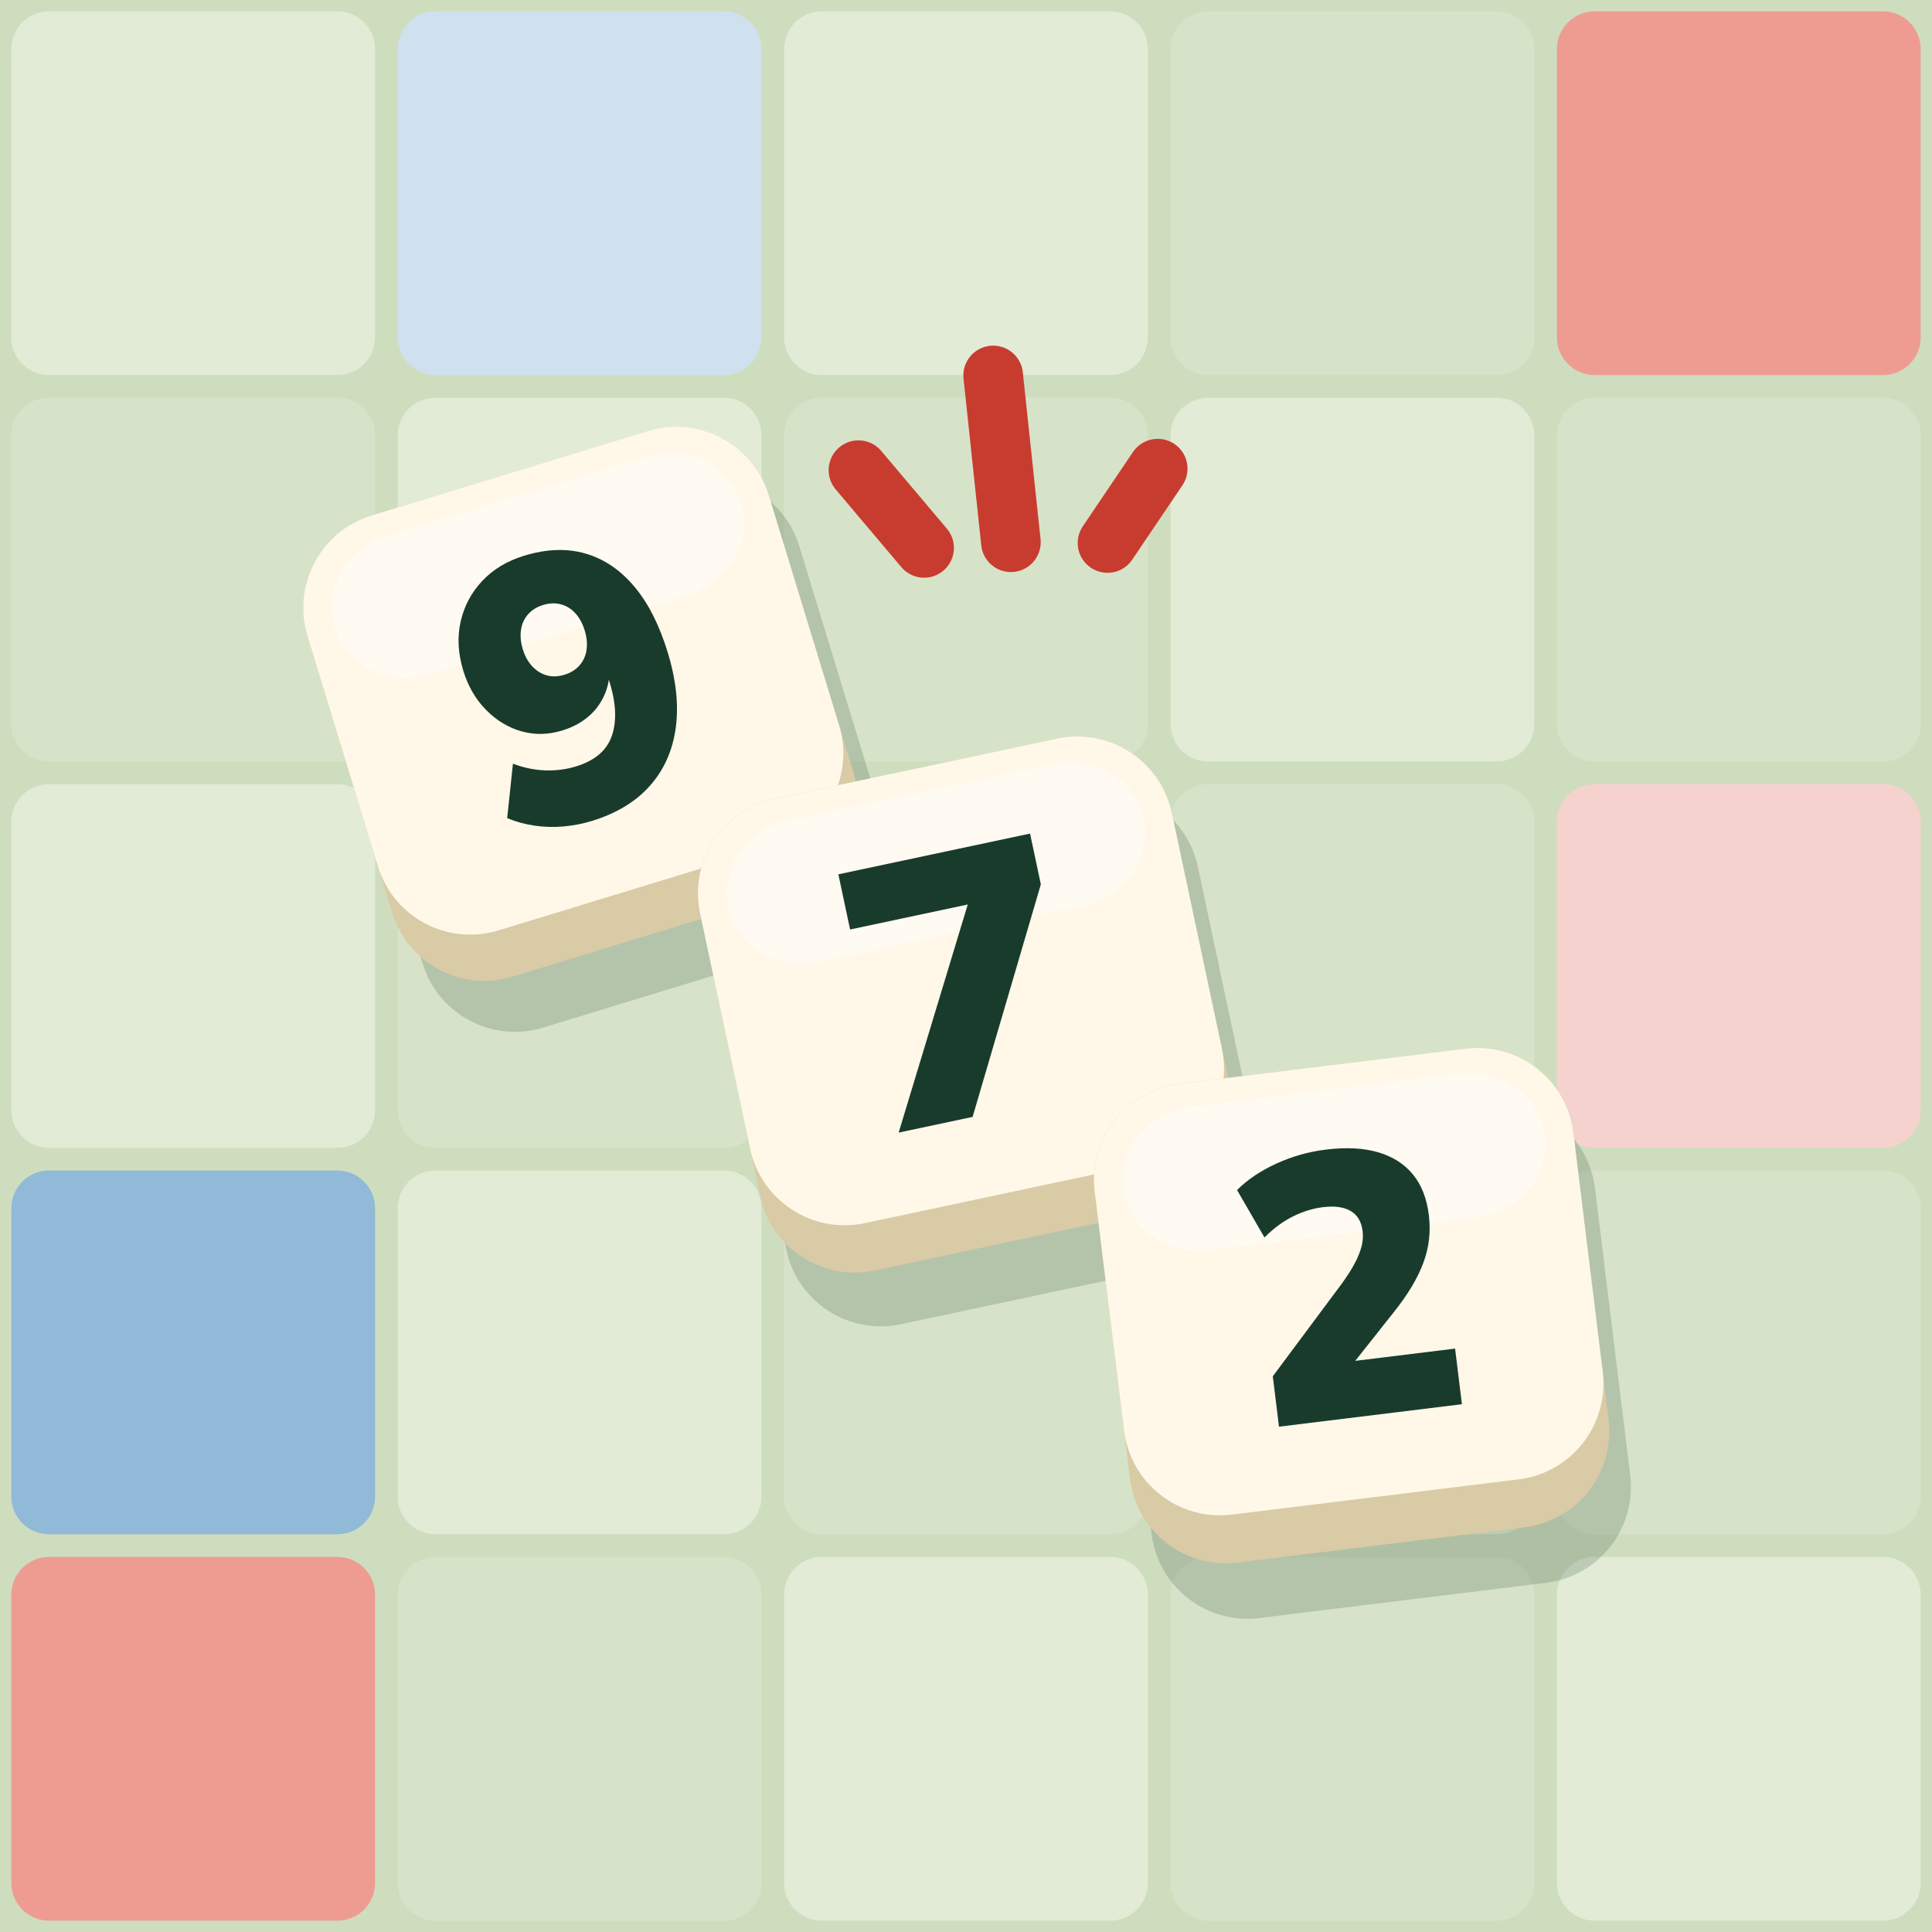
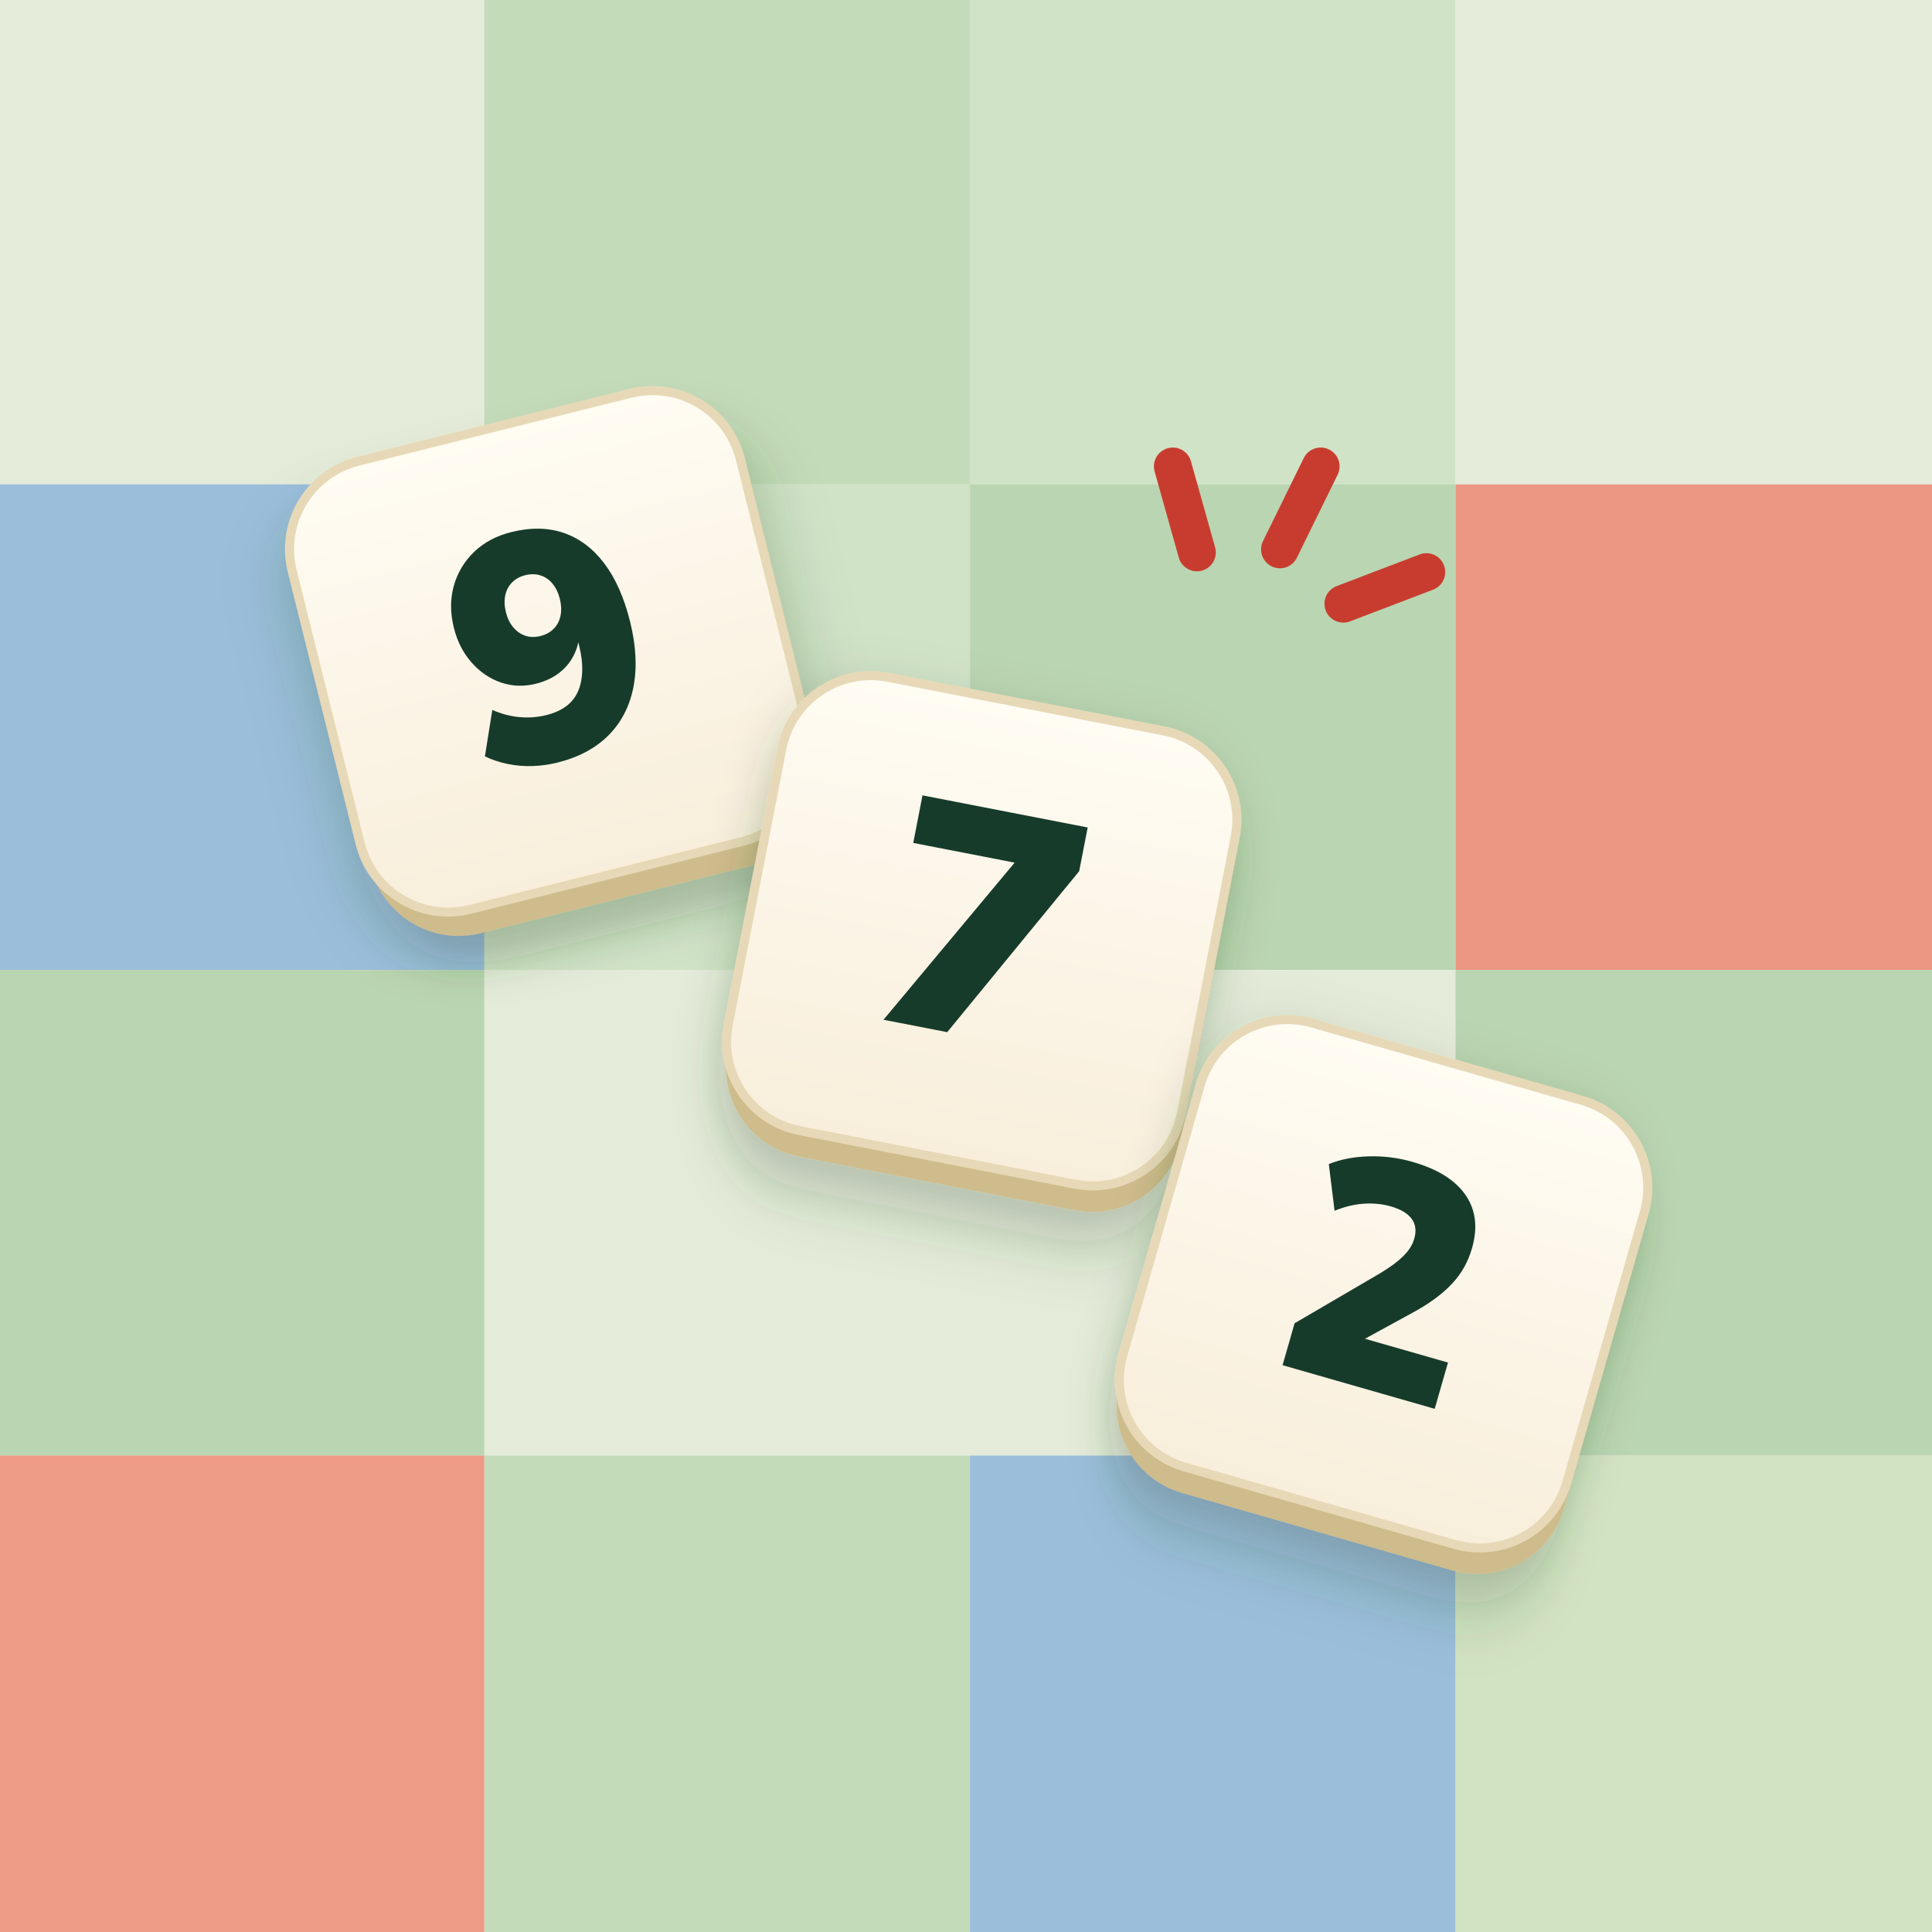
- <svg xmlns="http://www.w3.org/2000/svg" viewBox="0 0 512 512" role="img" aria-label="Equacross">
+ <svg xmlns="http://www.w3.org/2000/svg" role="img" aria-label="Equacross" viewBox="0 0 1024 1024">
  <defs>
-     <clipPath id="r">
-       <rect width="512" height="512" rx="0.0" />
+     <clipPath id="round">
+       <rect width="1024" height="1024" />
    </clipPath>
+     <filter id="shadow" x="-30%" y="-30%" width="160%" height="180%">
+       <feDropShadow dx="0" dy="21" stdDeviation="18" flood-color="#244129" flood-opacity=".25" />
+     </filter>
+     <linearGradient id="bg" x1="0" y1="0" x2="1" y2="1">
+       <stop stop-color="#d6e7cb" />
+       <stop offset="1" stop-color="#a2c5a2" />
+     </linearGradient>
+     <linearGradient id="tile" x1="0" y1="0" x2="0" y2="1">
+       <stop stop-color="#fffcf3" />
+       <stop offset="1" stop-color="#f8eedb" />
+     </linearGradient>
  </defs>
-   <g clip-path="url(#r)">
-     <rect width="512" height="512" rx="0.0" fill="#CFDDBF" />
-     <rect x="3.0" y="3.0" width="96.4" height="96.4" rx="10" fill="#E2EBD6" />
-     <rect x="105.4" y="3.0" width="96.4" height="96.4" rx="10" fill="#CFE0EE" />
-     <rect x="207.8" y="3.0" width="96.4" height="96.4" rx="10" fill="#E2EBD6" />
-     <rect x="310.2" y="3.0" width="96.4" height="96.4" rx="10" fill="#D7E3C8" />
-     <rect x="412.6" y="3.0" width="96.4" height="96.4" rx="10" fill="#EE9C92" />
-     <rect x="3.0" y="105.4" width="96.4" height="96.4" rx="10" fill="#D7E3C8" />
-     <rect x="105.4" y="105.4" width="96.4" height="96.4" rx="10" fill="#E2EBD6" />
-     <rect x="207.8" y="105.4" width="96.4" height="96.4" rx="10" fill="#D7E3C8" />
-     <rect x="310.2" y="105.4" width="96.4" height="96.4" rx="10" fill="#E2EBD6" />
-     <rect x="412.6" y="105.4" width="96.4" height="96.4" rx="10" fill="#D7E3C8" />
-     <rect x="3.0" y="207.8" width="96.4" height="96.4" rx="10" fill="#E2EBD6" />
-     <rect x="105.4" y="207.8" width="96.4" height="96.4" rx="10" fill="#D7E3C8" />
-     <rect x="207.8" y="207.8" width="96.4" height="96.4" rx="10" fill="#E2EBD6" />
-     <rect x="310.2" y="207.8" width="96.4" height="96.4" rx="10" fill="#D7E3C8" />
-     <rect x="412.6" y="207.8" width="96.4" height="96.4" rx="10" fill="#F6D2CE" />
-     <rect x="3.0" y="310.2" width="96.4" height="96.4" rx="10" fill="#91B9D8" />
-     <rect x="105.4" y="310.2" width="96.4" height="96.4" rx="10" fill="#E2EBD6" />
-     <rect x="207.8" y="310.2" width="96.4" height="96.4" rx="10" fill="#D7E3C8" />
-     <rect x="310.2" y="310.2" width="96.4" height="96.4" rx="10" fill="#E2EBD6" />
-     <rect x="412.6" y="310.2" width="96.4" height="96.4" rx="10" fill="#D7E3C8" />
-     <rect x="3.0" y="412.6" width="96.4" height="96.4" rx="10" fill="#EE9C92" />
-     <rect x="105.4" y="412.6" width="96.4" height="96.4" rx="10" fill="#D7E3C8" />
-     <rect x="207.8" y="412.6" width="96.4" height="96.4" rx="10" fill="#E2EBD6" />
-     <rect x="310.2" y="412.6" width="96.4" height="96.4" rx="10" fill="#D7E3C8" />
-     <rect x="412.6" y="412.6" width="96.4" height="96.4" rx="10" fill="#E2EBD6" />
-     <g transform="rotate(-17 153.8 186.5)">
-       <rect x="93.7" y="137.9" width="127.8" height="127.8" rx="25.6" fill="#193B2C" fill-opacity="0.18" />
-       <rect x="89.9" y="122.6" width="127.8" height="127.8" rx="25.6" fill="#D9CBA6" />
-       <rect x="89.9" y="122.6" width="127.8" height="115.0" rx="25.6" fill="#FFF8E8" />
-       <rect x="97.5" y="129.0" width="112.5" height="38.3" rx="20.4" fill="#FFFFFF" fill-opacity="0.45" />
-       <path fill="#193B2C" transform="translate(123.9,216.0)" d="M23.724 1.096Q19.936 1.096 16.148 0.299Q12.36 -0.498 8.872 -2.143Q5.383 -3.788 2.492 -6.18L8.174 -19.537Q11.762 -16.746 15.799 -15.351Q19.836 -13.955 23.923 -13.955Q27.711 -13.955 30.502 -15.102Q33.293 -16.248 35.137 -18.59Q36.981 -20.933 37.978 -24.422Q38.975 -27.91 38.975 -32.496V-37.679H40.371Q39.573 -33.493 37.131 -30.402Q34.689 -27.312 31.15 -25.718Q27.611 -24.123 23.225 -24.123Q17.444 -24.123 12.859 -27.063Q8.273 -30.004 5.532 -35.237Q2.791 -40.47 2.791 -46.949Q2.791 -54.126 5.931 -59.609Q9.071 -65.091 14.553 -68.231Q20.036 -71.371 27.113 -71.371Q36.383 -71.371 42.813 -67.184Q49.242 -62.998 52.631 -55.073Q56.02 -47.149 56.02 -35.785Q56.02 -24.222 52.183 -15.949Q48.345 -7.675 41.118 -3.289Q33.891 1.096 23.724 1.096ZM28.11 -38.078Q30.702 -38.078 32.645 -39.274Q34.589 -40.47 35.636 -42.663Q36.682 -44.856 36.682 -47.747Q36.682 -50.638 35.636 -52.831Q34.589 -55.024 32.645 -56.22Q30.702 -57.416 28.11 -57.416Q25.518 -57.416 23.574 -56.22Q21.631 -55.024 20.584 -52.831Q19.537 -50.638 19.537 -47.747Q19.537 -44.856 20.634 -42.663Q21.73 -40.47 23.624 -39.274Q25.518 -38.078 28.11 -38.078Z" />
+   <g clip-path="url(#round)">
+     <rect fill="url(#bg)" />
+     <g opacity=".9" transform="translate(512 512) scale(1.0505) translate(-512 -512)">
+       <rect x="24" y="24" width="245" height="245" fill="#e2ebd6" />
+       <rect x="269" y="24" width="245" height="245" fill="#bfd8b3" />
+       <rect x="514" y="24" width="245" height="245" fill="#cde1c2" />
+       <rect x="759" y="24" width="245" height="245" fill="#e2ebd6" />
+       <rect x="24" y="269" width="245" height="245" fill="#91b9d8" />
+       <rect x="269" y="269" width="245" height="245" fill="#cde1c2" />
+       <rect x="514" y="269" width="245" height="245" fill="#b4d1aa" />
+       <rect x="759" y="269" width="245" height="245" fill="#eb8d77" />
+       <rect x="24" y="514" width="245" height="245" fill="#b4d1aa" />
+       <rect x="269" y="514" width="245" height="245" fill="#e2ebd6" />
+       <rect x="514" y="514" width="245" height="245" fill="#e2ebd6" />
+       <rect x="759" y="514" width="245" height="245" fill="#b4d1aa" />
+       <rect x="24" y="759" width="245" height="245" fill="#ec907b" />
+       <rect x="269" y="759" width="245" height="245" fill="#bfd8b3" />
+       <rect x="514" y="759" width="245" height="245" fill="#91b9d8" />
+       <rect x="759" y="759" width="245" height="245" fill="#cee1be" />
    </g>
-     <g transform="rotate(-12 256.0 266.2)">
-       <rect x="195.9" y="217.7" width="127.8" height="127.8" rx="25.6" fill="#193B2C" fill-opacity="0.18" />
-       <rect x="192.1" y="202.3" width="127.8" height="127.8" rx="25.6" fill="#D9CBA6" />
-       <rect x="192.1" y="202.3" width="127.8" height="115.0" rx="25.6" fill="#FFF8E8" />
-       <rect x="199.8" y="208.7" width="112.5" height="38.3" rx="20.4" fill="#FFFFFF" fill-opacity="0.45" />
-       <path fill="#193B2C" transform="translate(226.1,295.7)" d="M5.383 0.0 38.776 -60.606V-55.323H3.987V-70.275H55.921V-56.519L25.418 0.0Z" />
+   </g>
+   <g transform="translate(512 512) scale(0.8) translate(-512 -512)">
+     <g transform="translate(84 150) rotate(-14 155 155)" filter="url(#shadow)">
+       <rect x="3" y="17" width="306" height="306" rx="60" fill="#cfbc8c" />
+       <rect width="306" height="306" rx="60" fill="url(#tile)" stroke="#e7d9b7" stroke-width="6" />
+       <path fill="#193B2C" transform="translate(88.8,223.3)" d="M50.932 2.354Q42.8 2.354 34.668 0.642Q26.536 -1.07 19.046 -4.601Q11.556 -8.132 5.35 -13.268L17.548 -41.944Q25.252 -35.952 33.919 -32.956Q42.586 -29.96 51.36 -29.96Q59.492 -29.96 65.484 -32.421Q71.476 -34.882 75.435 -39.911Q79.394 -44.94 81.534 -52.43Q83.674 -59.92 83.674 -69.764V-80.892H86.67Q84.958 -71.904 79.715 -65.27Q74.472 -58.636 66.875 -55.212Q59.278 -51.788 49.862 -51.788Q37.45 -51.788 27.606 -58.101Q17.762 -64.414 11.877 -75.649Q5.992 -86.884 5.992 -100.794Q5.992 -116.202 12.733 -127.972Q19.474 -139.742 31.244 -146.483Q43.014 -153.224 58.208 -153.224Q78.11 -153.224 91.913 -144.236Q105.716 -135.248 112.992 -118.235Q120.268 -101.222 120.268 -76.826Q120.268 -52.002 112.029 -34.24Q103.79 -16.478 88.275 -7.062Q72.76 2.354 50.932 2.354ZM60.348 -81.748Q65.912 -81.748 70.085 -84.316Q74.258 -86.884 76.505 -91.592Q78.752 -96.3 78.752 -102.506Q78.752 -108.712 76.505 -113.42Q74.258 -118.128 70.085 -120.696Q65.912 -123.264 60.348 -123.264Q54.784 -123.264 50.611 -120.696Q46.438 -118.128 44.191 -113.42Q41.944 -108.712 41.944 -102.506Q41.944 -96.3 44.298 -91.592Q46.652 -86.884 50.718 -84.316Q54.784 -81.748 60.348 -81.748Z" />
    </g>
-     <g transform="rotate(-7 358.2 346.0)">
-       <rect x="298.2" y="297.4" width="127.8" height="127.8" rx="25.6" fill="#193B2C" fill-opacity="0.18" />
-       <rect x="294.3" y="282.1" width="127.8" height="127.8" rx="25.6" fill="#D9CBA6" />
-       <rect x="294.3" y="282.1" width="127.8" height="115.0" rx="25.6" fill="#FFF8E8" />
-       <rect x="302.0" y="288.5" width="112.5" height="38.3" rx="20.4" fill="#FFFFFF" fill-opacity="0.45" />
-       <path fill="#193B2C" transform="translate(328.3,375.5)" d="M6.878 0.0V-13.457L28.01 -35.586Q30.602 -38.377 32.147 -40.62Q33.692 -42.863 34.44 -44.806Q35.187 -46.75 35.187 -48.744Q35.187 -52.531 32.695 -54.425Q30.203 -56.319 25.518 -56.319Q21.531 -56.319 17.394 -54.874Q13.257 -53.429 9.171 -50.239L3.489 -63.596Q8.074 -67.184 14.653 -69.278Q21.232 -71.371 28.11 -71.371Q36.284 -71.371 41.816 -68.979Q47.348 -66.586 50.239 -62.051Q53.13 -57.516 53.13 -50.837Q53.13 -47.647 52.432 -44.607Q51.734 -41.567 50.239 -38.626Q48.744 -35.686 46.351 -32.595Q43.959 -29.505 40.57 -26.216L24.422 -10.267V-14.852H55.721V0.0Z" />
+     <g transform="translate(369 336) rotate(11 155 155)" filter="url(#shadow)">
+       <rect x="3" y="17" width="306" height="306" rx="60" fill="#cfbc8c" />
+       <rect width="306" height="306" rx="60" fill="url(#tile)" stroke="#e7d9b7" stroke-width="6" />
+       <path fill="#193B2C" transform="translate(88.8,223.3)" d="M11.556 0.0 83.246 -130.112V-118.77H8.56V-150.87H120.054V-121.338L54.57 0.0Z" />
    </g>
-     <g stroke="#C83C30" stroke-width="15.8" stroke-linecap="round" fill="none">
-       <line x1="244.9" y1="145.2" x2="227.5" y2="124.6" />
-       <line x1="267.9" y1="143.7" x2="263.2" y2="99.5" />
-       <line x1="293.5" y1="143.9" x2="306.8" y2="124.2" />
+     <g transform="translate(635 570) rotate(16 155 155)" filter="url(#shadow)">
+       <rect x="3" y="17" width="306" height="306" rx="60" fill="#cfbc8c" />
+       <rect width="306" height="306" rx="60" fill="url(#tile)" stroke="#e7d9b7" stroke-width="6" />
+       <path fill="#193B2C" transform="translate(88.8,223.3)" d="M14.766 0.0V-28.89L60.134 -76.398Q65.698 -82.39 69.015 -87.205Q72.332 -92.02 73.937 -96.193Q75.542 -100.366 75.542 -104.646Q75.542 -112.778 70.192 -116.844Q64.842 -120.91 54.784 -120.91Q46.224 -120.91 37.343 -117.807Q28.462 -114.704 19.688 -107.856L7.49 -136.532Q17.334 -144.236 31.458 -148.73Q45.582 -153.224 60.348 -153.224Q77.896 -153.224 89.773 -148.088Q101.65 -142.952 107.856 -133.215Q114.062 -123.478 114.062 -109.14Q114.062 -102.292 112.564 -95.765Q111.066 -89.238 107.856 -82.925Q104.646 -76.612 99.51 -69.978Q94.374 -63.344 87.098 -56.282L52.43 -22.042V-31.886H119.626V0.0Z" />
+     </g>
+     <g stroke="#C83C30" stroke-width="25" stroke-linecap="round">
+       <path d="M665 238l-16 -57" />
+       <path d="M720 236l27 -55" />
+       <path d="M762 272l55 -21" />
    </g>
  </g>
</svg>
